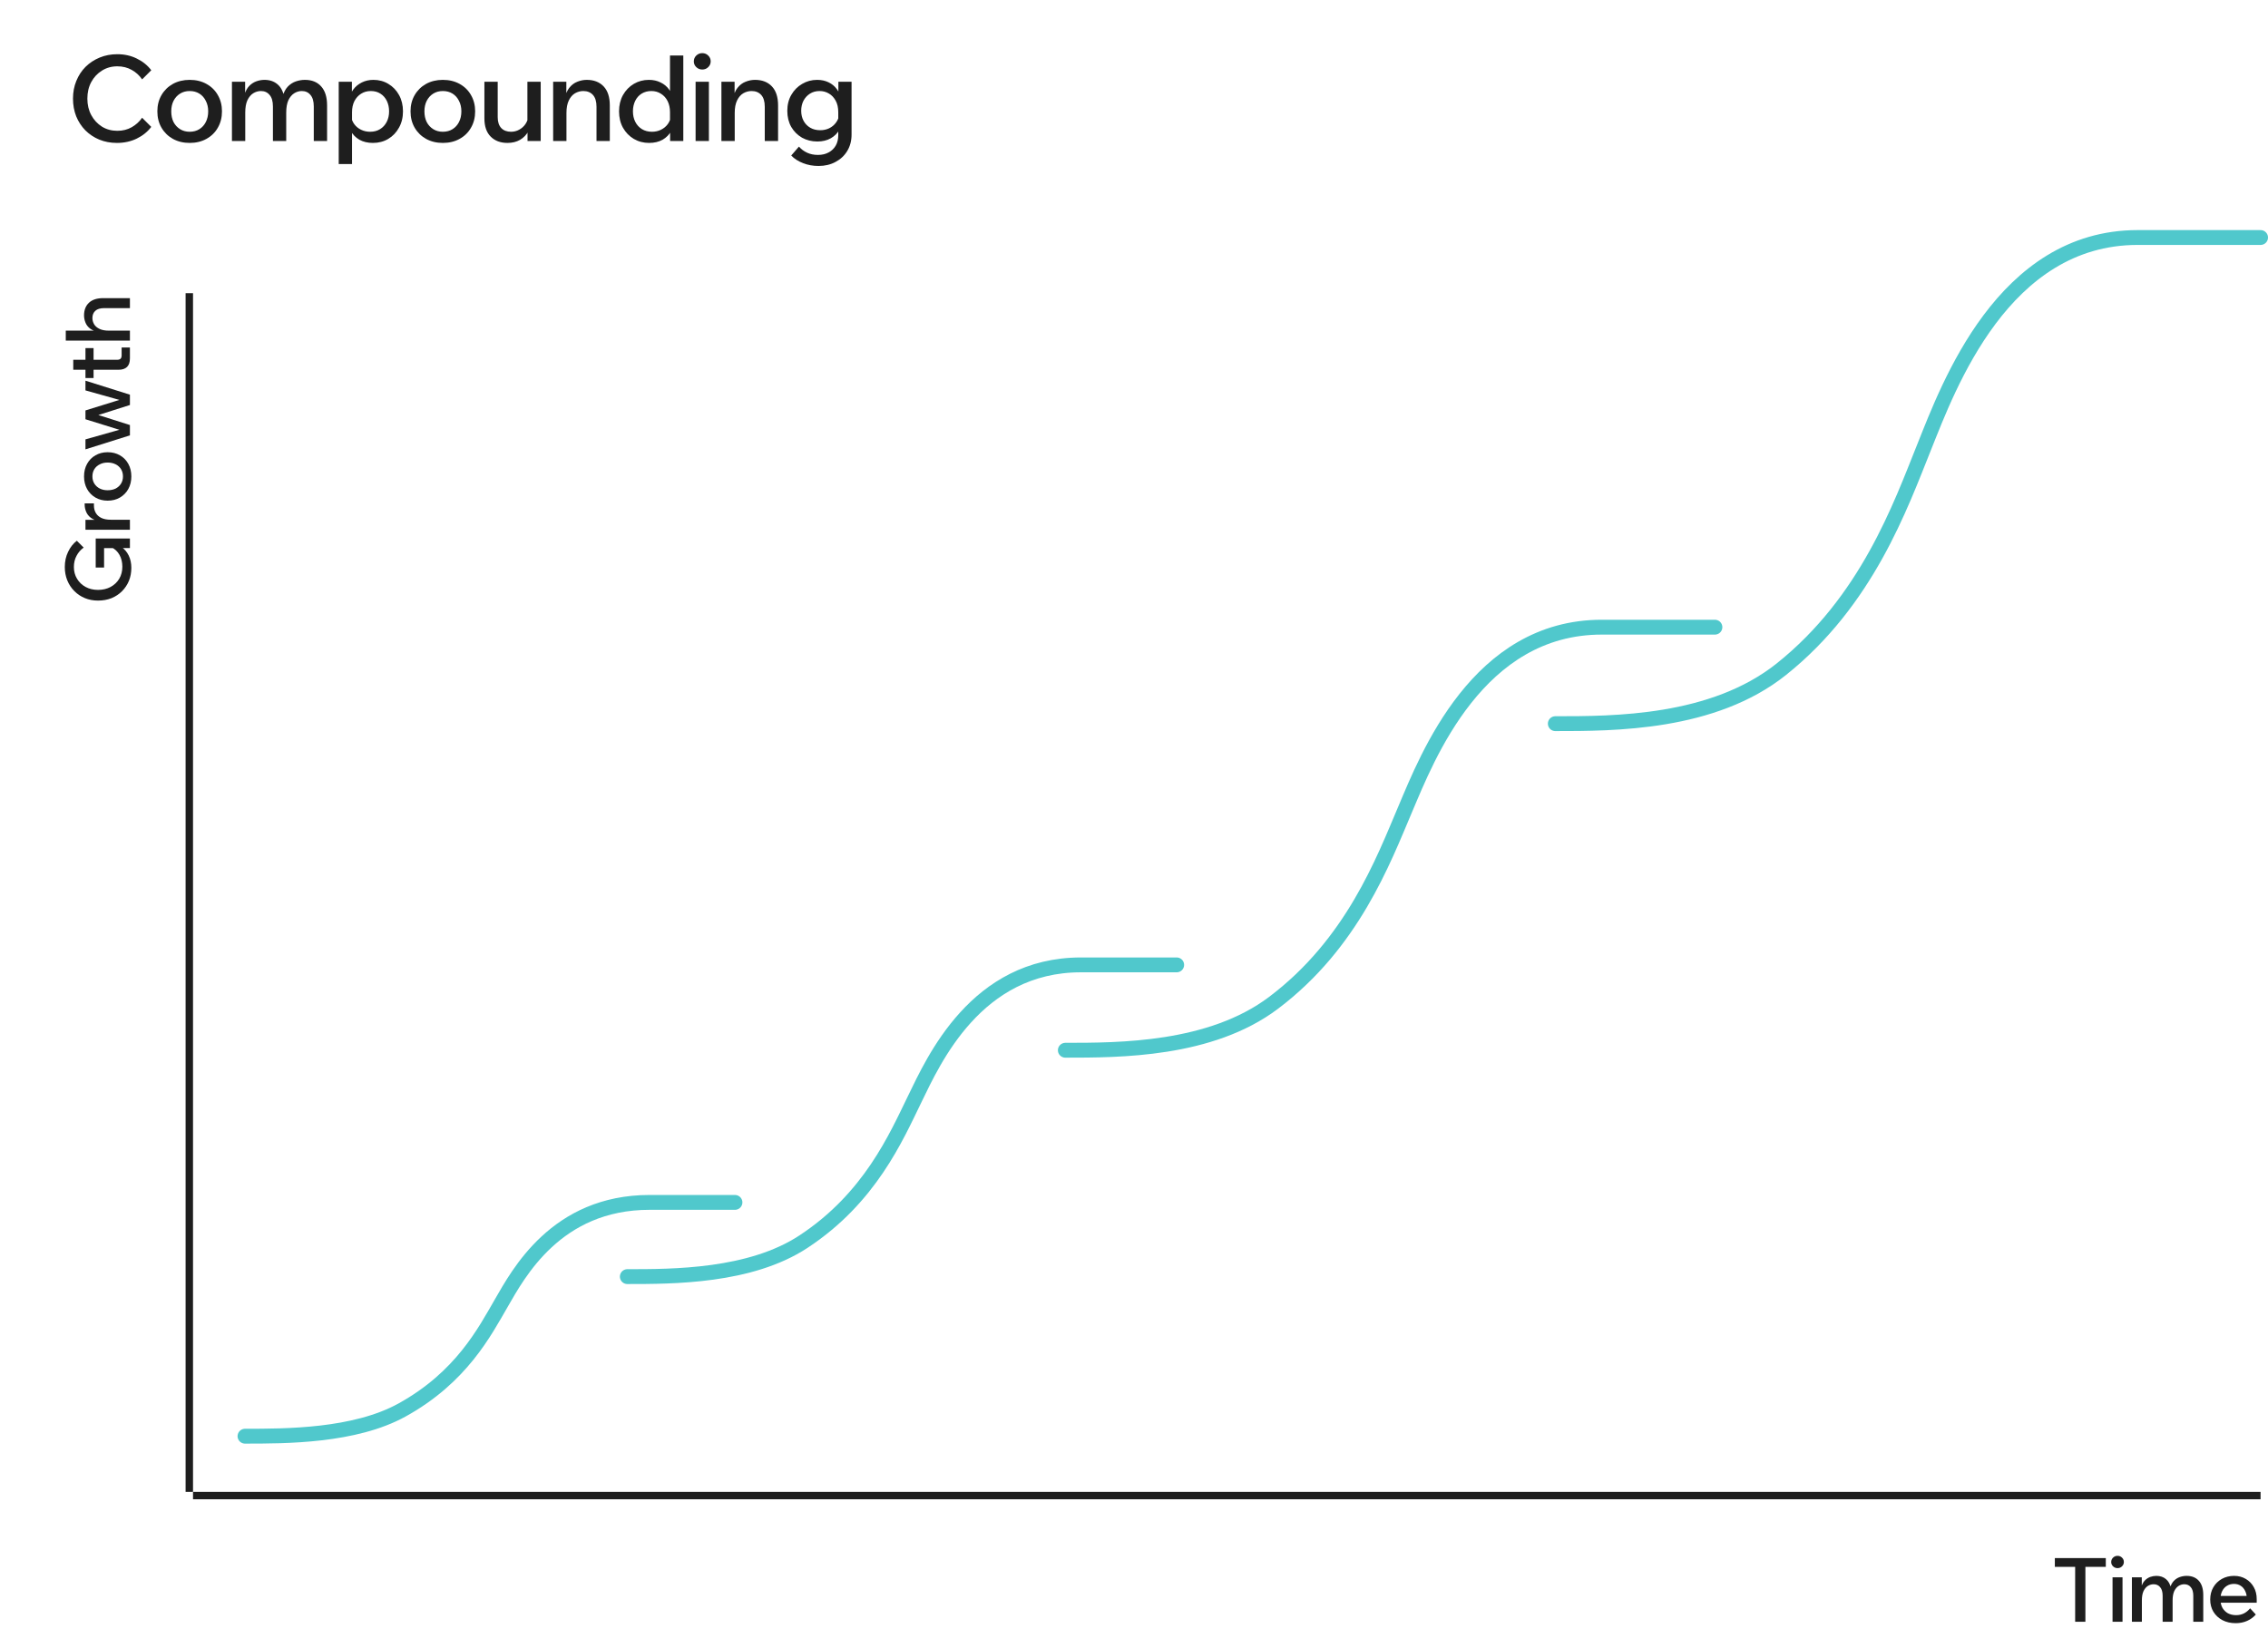
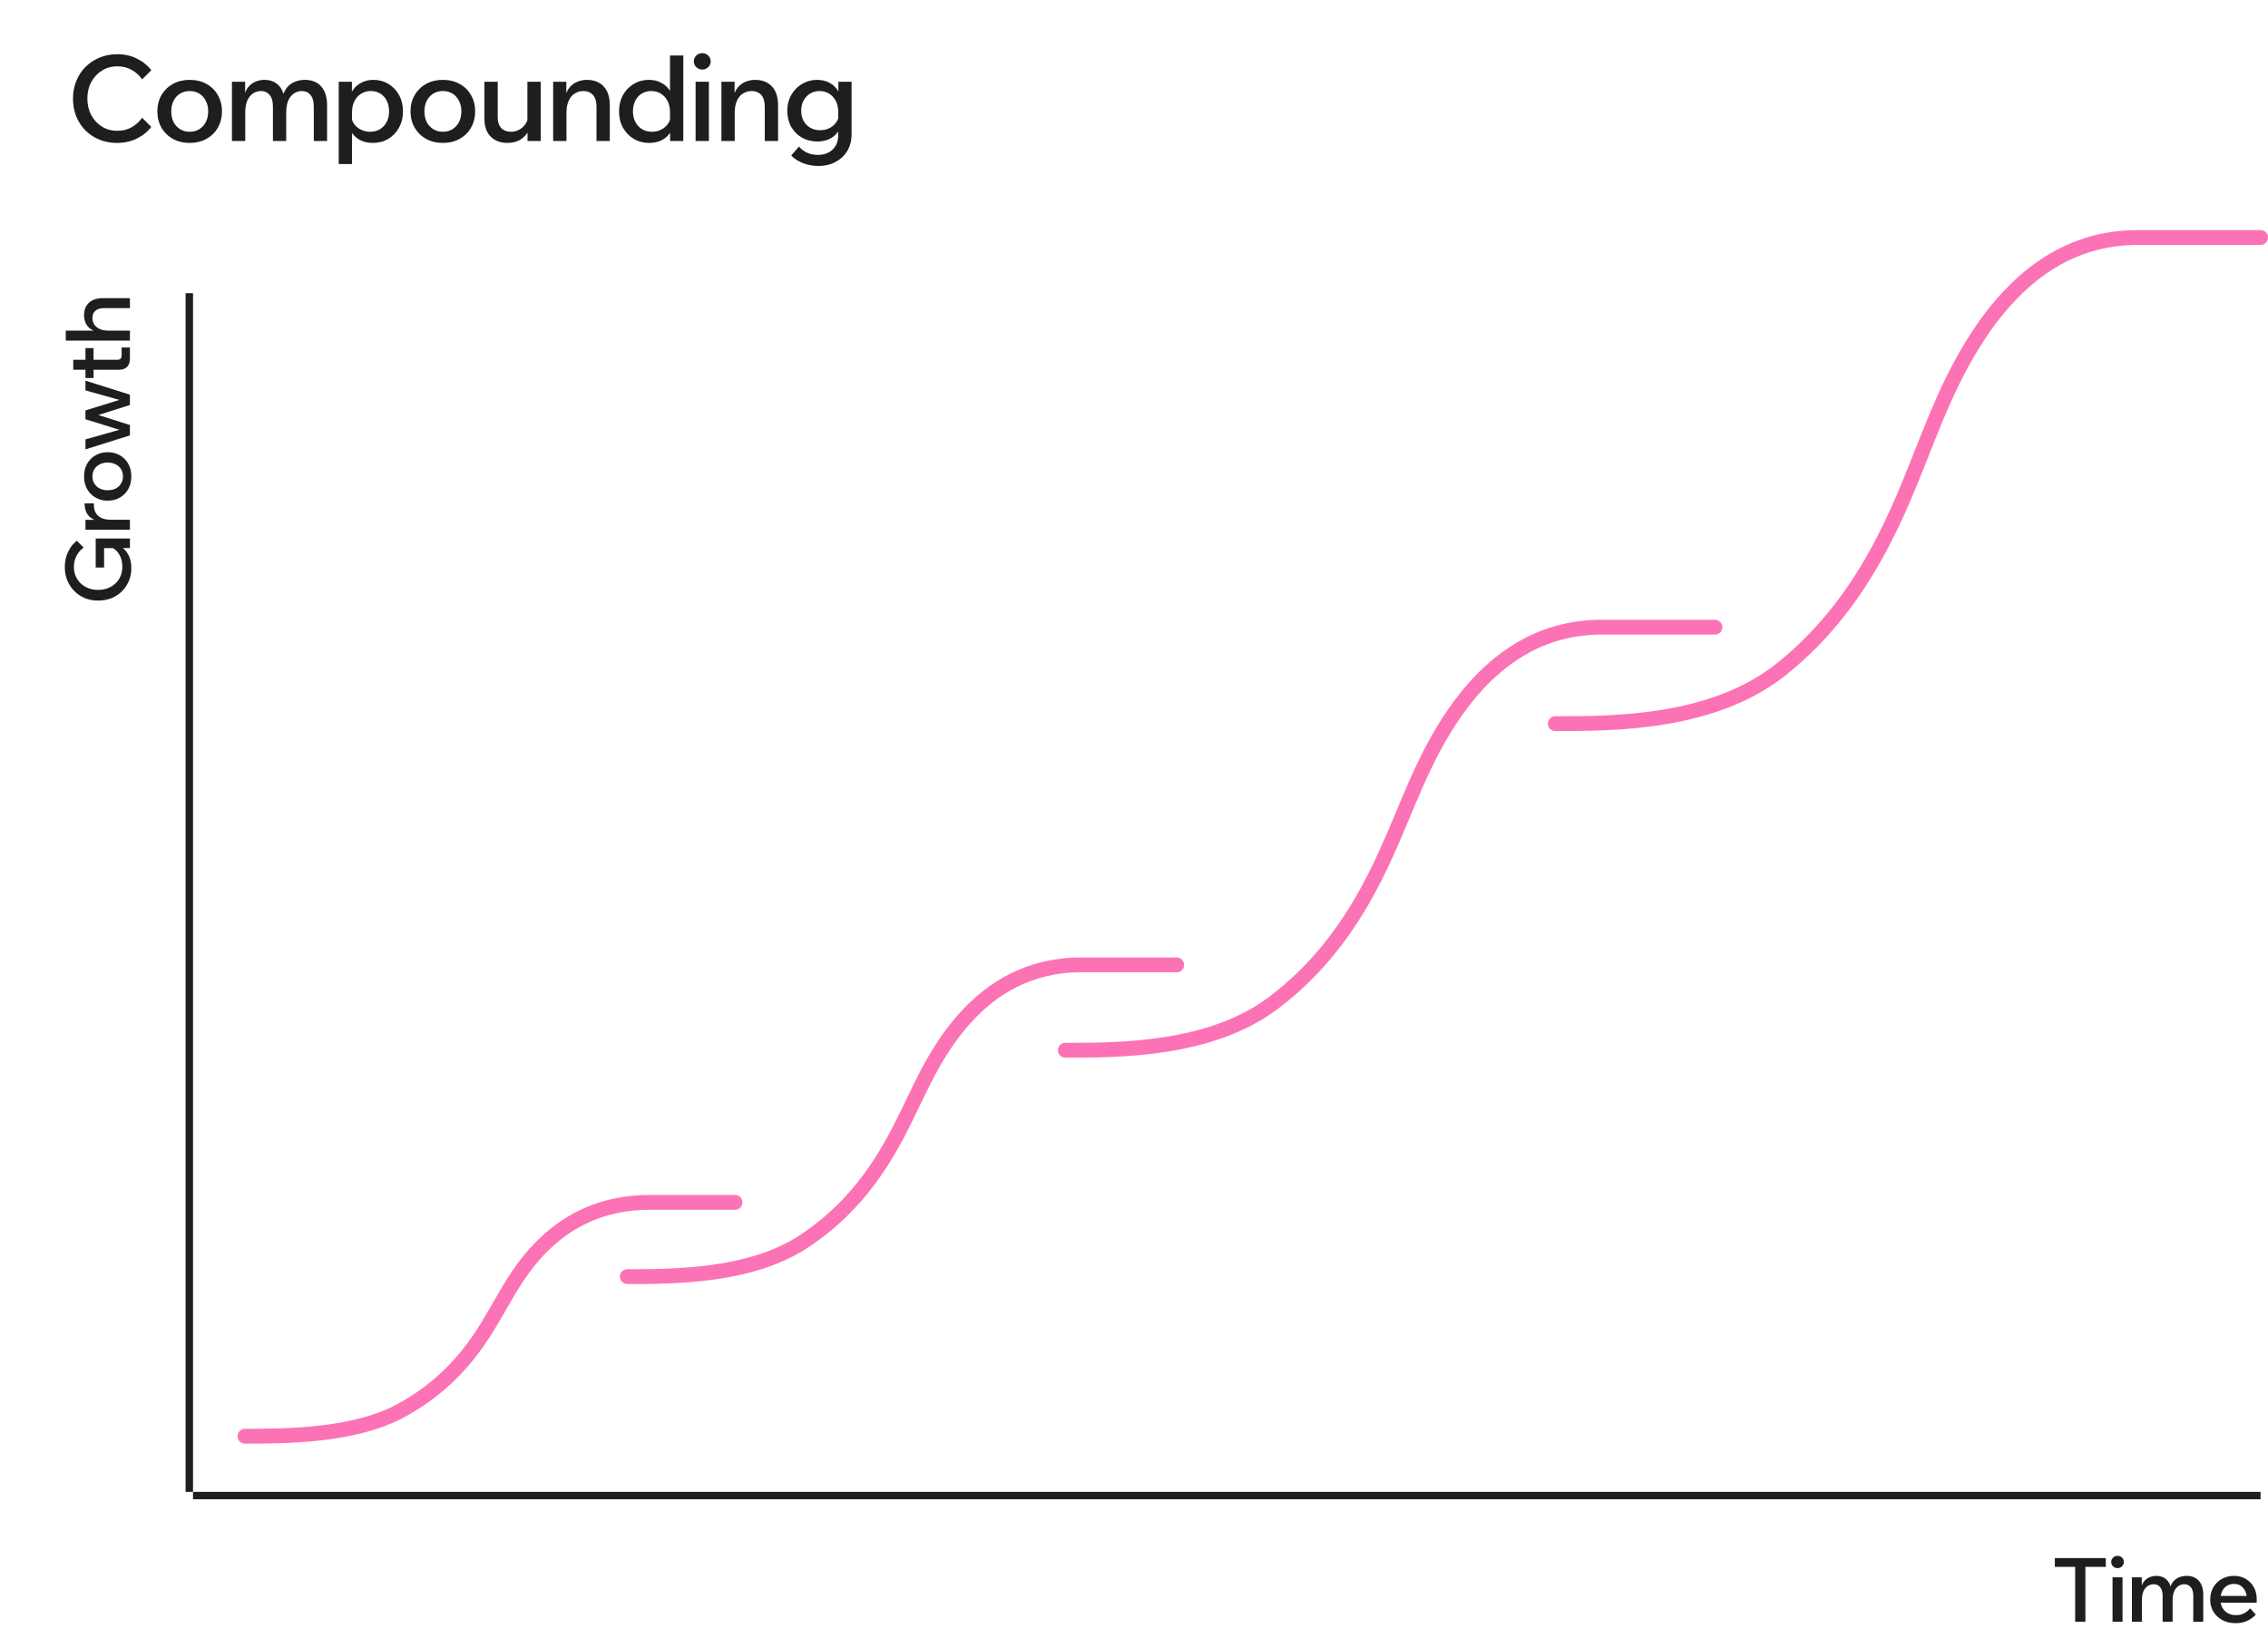
<svg xmlns="http://www.w3.org/2000/svg" width="611" height="444" viewBox="0 0 611 444" fill="none">
-   <path d="M66 387C76.946 387 95.508 387.018 108.313 379.94C124.318 371.094 130.573 358.851 135.081 351.077C139.588 343.302 149.798 323.999 175.003 324C184.478 324.001 198 324 198 324" stroke="#50C8CC" stroke-width="4" stroke-linecap="round" />
-   <path d="M169 344C181.273 344 202.085 344.024 216.442 334.587C234.387 322.791 241.4 306.468 246.454 296.102C251.508 285.736 262.956 259.998 291.215 260C301.839 260.001 317 260 317 260" stroke="#50C8CC" stroke-width="4" stroke-linecap="round" />
-   <path d="M287 283C301.512 283 326.121 283.032 343.096 270.226C364.316 254.217 372.609 232.064 378.584 217.996C384.56 203.928 398.096 168.997 431.511 169C444.073 169.001 462 169 462 169" stroke="#50C8CC" stroke-width="4" stroke-linecap="round" />
-   <path d="M419 195C434.756 195 461.474 195.037 479.905 180.321C502.943 161.925 511.946 136.468 518.434 120.302C524.922 104.136 539.619 63.997 575.898 64C589.537 64.001 609 64 609 64" stroke="#50C8CC" stroke-width="4" stroke-linecap="round" />
+   <path d="M66 387C76.946 387 95.508 387.018 108.313 379.94C124.318 371.094 130.573 358.851 135.081 351.077C139.588 343.302 149.798 323.999 175.003 324C184.478 324.001 198 324 198 324" stroke="#FC73B5" stroke-width="4" stroke-linecap="round" />
+   <path d="M169 344C181.273 344 202.085 344.024 216.442 334.587C234.387 322.791 241.4 306.468 246.454 296.102C251.508 285.736 262.956 259.998 291.215 260C301.839 260.001 317 260 317 260" stroke="#FC73B5" stroke-width="4" stroke-linecap="round" />
+   <path d="M287 283C301.512 283 326.121 283.032 343.096 270.226C364.316 254.217 372.609 232.064 378.584 217.996C384.56 203.928 398.096 168.997 431.511 169C444.073 169.001 462 169 462 169" stroke="#FC73B5" stroke-width="4" stroke-linecap="round" />
+   <path d="M419 195C434.756 195 461.474 195.037 479.905 180.321C502.943 161.925 511.946 136.468 518.434 120.302C524.922 104.136 539.619 63.997 575.898 64C589.537 64.001 609 64 609 64" stroke="#FC73B5" stroke-width="4" stroke-linecap="round" />
  <line x1="51" y1="402" x2="51" y2="79" stroke="#1E1E1E" stroke-width="2" />
  <line x1="609" y1="403" x2="52" y2="403" stroke="#1E1E1E" stroke-width="2" />
  <path d="M38.288 31.728L40.752 34.192C39.749 35.515 38.437 36.571 36.816 37.36C35.216 38.128 33.445 38.512 31.504 38.512C29.776 38.512 28.187 38.213 26.736 37.616C25.307 37.019 24.059 36.187 22.992 35.12C21.947 34.053 21.125 32.795 20.528 31.344C19.952 29.872 19.664 28.283 19.664 26.576C19.664 24.848 19.963 23.259 20.56 21.808C21.157 20.336 21.989 19.067 23.056 18C24.144 16.933 25.413 16.101 26.864 15.504C28.315 14.907 29.893 14.608 31.6 14.608C33.541 14.608 35.301 15.003 36.88 15.792C38.459 16.56 39.749 17.605 40.752 18.928L38.288 21.392C37.541 20.304 36.603 19.451 35.472 18.832C34.341 18.192 33.051 17.872 31.6 17.872C30.064 17.872 28.688 18.256 27.472 19.024C26.256 19.771 25.296 20.795 24.592 22.096C23.888 23.397 23.536 24.891 23.536 26.576C23.536 28.24 23.888 29.723 24.592 31.024C25.296 32.325 26.256 33.36 27.472 34.128C28.688 34.875 30.064 35.248 31.6 35.248C33.051 35.248 34.341 34.928 35.472 34.288C36.603 33.648 37.541 32.795 38.288 31.728ZM51.096 38.512C49.41 38.512 47.906 38.149 46.584 37.424C45.282 36.699 44.258 35.696 43.511 34.416C42.765 33.136 42.392 31.664 42.392 30C42.392 28.357 42.765 26.896 43.511 25.616C44.258 24.336 45.282 23.333 46.584 22.608C47.906 21.883 49.41 21.52 51.096 21.52C52.802 21.52 54.306 21.883 55.608 22.608C56.93 23.333 57.954 24.336 58.679 25.616C59.426 26.896 59.8 28.357 59.8 30C59.8 31.664 59.426 33.136 58.679 34.416C57.954 35.696 56.93 36.699 55.608 37.424C54.306 38.149 52.802 38.512 51.096 38.512ZM51.096 35.504C52.098 35.504 52.973 35.269 53.719 34.8C54.466 34.331 55.042 33.691 55.447 32.88C55.874 32.048 56.087 31.088 56.087 30C56.087 28.933 55.874 27.995 55.447 27.184C55.042 26.352 54.466 25.701 53.719 25.232C52.973 24.763 52.098 24.528 51.096 24.528C50.114 24.528 49.25 24.763 48.504 25.232C47.757 25.701 47.17 26.352 46.743 27.184C46.338 27.995 46.136 28.933 46.136 30C46.136 31.088 46.338 32.048 46.743 32.88C47.17 33.691 47.757 34.331 48.504 34.8C49.25 35.269 50.114 35.504 51.096 35.504ZM88.117 38H84.533V28.688C84.533 27.301 84.235 26.267 83.637 25.584C83.061 24.88 82.283 24.528 81.301 24.528C80.576 24.528 79.893 24.731 79.253 25.136C78.613 25.541 78.091 26.171 77.685 27.024C77.301 27.877 77.109 28.987 77.109 30.352V38H73.525V28.688C73.525 27.301 73.227 26.267 72.629 25.584C72.053 24.88 71.275 24.528 70.293 24.528C69.568 24.528 68.875 24.731 68.213 25.136C67.573 25.541 67.051 26.171 66.645 27.024C66.261 27.877 66.069 28.987 66.069 30.352V38H62.485V22.032H66.037V25.712L65.813 25.68C66.112 24.613 66.549 23.781 67.125 23.184C67.701 22.587 68.352 22.16 69.077 21.904C69.803 21.648 70.528 21.52 71.253 21.52C72.64 21.52 73.792 21.904 74.709 22.672C75.627 23.419 76.235 24.528 76.533 26L76.117 26.032C76.437 24.901 76.907 24.005 77.525 23.344C78.165 22.683 78.891 22.213 79.701 21.936C80.512 21.659 81.323 21.52 82.133 21.52C84.011 21.52 85.472 22.107 86.517 23.28C87.584 24.453 88.117 26.16 88.117 28.4V38ZM94.835 44.208H91.251V22.032H94.803V26.96H94.035C94.185 25.893 94.558 24.955 95.156 24.144C95.753 23.333 96.521 22.693 97.46 22.224C98.398 21.755 99.444 21.52 100.596 21.52C102.089 21.52 103.433 21.883 104.628 22.608C105.844 23.333 106.804 24.336 107.508 25.616C108.212 26.896 108.564 28.357 108.564 30C108.564 31.664 108.201 33.136 107.476 34.416C106.772 35.696 105.812 36.699 104.596 37.424C103.38 38.149 102.004 38.512 100.468 38.512C99.059 38.512 97.844 38.224 96.82 37.648C95.796 37.051 95.017 36.251 94.484 35.248C93.972 34.224 93.758 33.083 93.844 31.824L94.579 31.248C94.686 32.08 94.974 32.816 95.444 33.456C95.913 34.096 96.521 34.597 97.267 34.96C98.014 35.323 98.825 35.504 99.7 35.504C100.745 35.504 101.641 35.269 102.388 34.8C103.156 34.331 103.753 33.68 104.18 32.848C104.606 32.016 104.82 31.067 104.82 30C104.82 28.955 104.617 28.016 104.212 27.184C103.806 26.352 103.23 25.701 102.484 25.232C101.758 24.763 100.894 24.528 99.891 24.528C98.91 24.528 98.035 24.773 97.267 25.264C96.521 25.733 95.924 26.395 95.475 27.248C95.049 28.101 94.835 29.104 94.835 30.256V44.208ZM119.301 38.512C117.615 38.512 116.111 38.149 114.789 37.424C113.487 36.699 112.463 35.696 111.717 34.416C110.97 33.136 110.597 31.664 110.597 30C110.597 28.357 110.97 26.896 111.717 25.616C112.463 24.336 113.487 23.333 114.789 22.608C116.111 21.883 117.615 21.52 119.301 21.52C121.007 21.52 122.511 21.883 123.813 22.608C125.135 23.333 126.159 24.336 126.885 25.616C127.631 26.896 128.005 28.357 128.005 30C128.005 31.664 127.631 33.136 126.885 34.416C126.159 35.696 125.135 36.699 123.813 37.424C122.511 38.149 121.007 38.512 119.301 38.512ZM119.301 35.504C120.303 35.504 121.178 35.269 121.925 34.8C122.671 34.331 123.247 33.691 123.653 32.88C124.079 32.048 124.293 31.088 124.293 30C124.293 28.933 124.079 27.995 123.653 27.184C123.247 26.352 122.671 25.701 121.925 25.232C121.178 24.763 120.303 24.528 119.301 24.528C118.319 24.528 117.455 24.763 116.709 25.232C115.962 25.701 115.375 26.352 114.949 27.184C114.543 27.995 114.341 28.933 114.341 30C114.341 31.088 114.543 32.048 114.949 32.88C115.375 33.691 115.962 34.331 116.709 34.8C117.455 35.269 118.319 35.504 119.301 35.504ZM145.666 38H142.114V34.928L142.082 34.032V22.032H145.666V38ZM142.338 31.248L143.074 31.856C143.138 33.157 142.904 34.309 142.37 35.312C141.837 36.315 141.08 37.104 140.098 37.68C139.138 38.235 138.008 38.512 136.706 38.512C134.829 38.512 133.325 37.947 132.194 36.816C131.064 35.685 130.498 34.053 130.498 31.92V22.032H134.082V31.568C134.082 32.848 134.402 33.829 135.042 34.512C135.682 35.173 136.557 35.504 137.666 35.504C138.456 35.504 139.181 35.323 139.842 34.96C140.525 34.597 141.09 34.096 141.538 33.456C141.986 32.816 142.253 32.08 142.338 31.248ZM164.283 38H160.699V28.784C160.699 27.355 160.379 26.288 159.739 25.584C159.099 24.88 158.235 24.528 157.147 24.528C156.358 24.528 155.611 24.731 154.907 25.136C154.224 25.541 153.67 26.181 153.243 27.056C152.816 27.931 152.603 29.061 152.603 30.448V38H149.019V22.032H152.571V26.96H152.091C152.304 25.552 152.72 24.464 153.339 23.696C153.958 22.907 154.683 22.352 155.515 22.032C156.347 21.691 157.2 21.52 158.075 21.52C159.995 21.52 161.51 22.107 162.619 23.28C163.728 24.453 164.283 26.16 164.283 28.4V38ZM184.082 38H180.53V34.032L180.498 33.872V30.256C180.498 29.104 180.285 28.101 179.858 27.248C179.432 26.395 178.834 25.733 178.066 25.264C177.32 24.773 176.456 24.528 175.474 24.528C174.493 24.528 173.618 24.763 172.85 25.232C172.104 25.701 171.528 26.352 171.122 27.184C170.717 28.016 170.514 28.955 170.514 30C170.514 31.067 170.728 32.016 171.154 32.848C171.581 33.68 172.178 34.331 172.946 34.8C173.714 35.269 174.61 35.504 175.634 35.504C176.53 35.504 177.341 35.323 178.066 34.96C178.813 34.597 179.421 34.096 179.89 33.456C180.36 32.816 180.648 32.08 180.754 31.248L181.49 31.824C181.597 33.083 181.384 34.224 180.85 35.248C180.317 36.251 179.538 37.051 178.514 37.648C177.49 38.224 176.274 38.512 174.866 38.512C173.352 38.512 171.976 38.149 170.738 37.424C169.522 36.699 168.552 35.696 167.826 34.416C167.122 33.136 166.77 31.664 166.77 30C166.77 28.357 167.122 26.896 167.826 25.616C168.552 24.336 169.522 23.333 170.738 22.608C171.954 21.883 173.309 21.52 174.802 21.52C175.997 21.52 177.053 21.755 177.97 22.224C178.909 22.672 179.666 23.301 180.242 24.112C180.84 24.923 181.213 25.872 181.362 26.96H180.498V14.96H184.082V38ZM190.979 38H187.395V22.032H190.979V38ZM189.187 18.736C188.569 18.736 188.035 18.523 187.587 18.096C187.139 17.669 186.915 17.157 186.915 16.56C186.915 15.92 187.139 15.387 187.587 14.96C188.035 14.533 188.569 14.32 189.187 14.32C189.827 14.32 190.361 14.533 190.787 14.96C191.235 15.387 191.459 15.909 191.459 16.528C191.459 17.147 191.235 17.669 190.787 18.096C190.361 18.523 189.827 18.736 189.187 18.736ZM209.613 38H206.029V28.784C206.029 27.355 205.709 26.288 205.069 25.584C204.429 24.88 203.565 24.528 202.477 24.528C201.688 24.528 200.941 24.731 200.237 25.136C199.554 25.541 199 26.181 198.573 27.056C198.146 27.931 197.933 29.061 197.933 30.448V38H194.349V22.032H197.901V26.96H197.421C197.634 25.552 198.05 24.464 198.669 23.696C199.288 22.907 200.013 22.352 200.845 22.032C201.677 21.691 202.53 21.52 203.405 21.52C205.325 21.52 206.84 22.107 207.949 23.28C209.058 24.453 209.613 26.16 209.613 28.4V38ZM229.412 36.24C229.412 37.925 229.028 39.397 228.26 40.656C227.492 41.936 226.436 42.928 225.092 43.632C223.77 44.357 222.244 44.72 220.516 44.72C219.002 44.72 217.604 44.464 216.324 43.952C215.044 43.461 213.988 42.779 213.156 41.904L215.236 39.504C215.855 40.208 216.58 40.752 217.412 41.136C218.266 41.541 219.247 41.744 220.356 41.744C221.466 41.744 222.426 41.52 223.236 41.072C224.068 40.624 224.708 40.005 225.156 39.216C225.604 38.427 225.828 37.488 225.828 36.4V30.256C225.828 28.997 225.594 27.952 225.124 27.12C224.655 26.267 224.047 25.627 223.3 25.2C222.554 24.752 221.722 24.528 220.804 24.528C219.823 24.528 218.959 24.763 218.212 25.232C217.466 25.701 216.879 26.341 216.452 27.152C216.047 27.941 215.844 28.837 215.844 29.84C215.844 30.864 216.058 31.771 216.484 32.56C216.911 33.349 217.508 33.968 218.276 34.416C219.044 34.864 219.94 35.088 220.964 35.088C221.839 35.088 222.639 34.917 223.364 34.576C224.111 34.213 224.719 33.712 225.188 33.072C225.679 32.432 225.978 31.696 226.084 30.864L226.852 31.44C226.959 32.699 226.735 33.84 226.18 34.864C225.647 35.867 224.858 36.667 223.812 37.264C222.788 37.84 221.583 38.128 220.196 38.128C218.682 38.128 217.306 37.787 216.068 37.104C214.852 36.4 213.882 35.429 213.156 34.192C212.452 32.933 212.1 31.493 212.1 29.872C212.1 28.229 212.463 26.789 213.188 25.552C213.914 24.293 214.884 23.312 216.1 22.608C217.316 21.883 218.66 21.52 220.132 21.52C221.263 21.52 222.276 21.733 223.172 22.16C224.09 22.587 224.847 23.205 225.444 24.016C226.063 24.827 226.458 25.808 226.628 26.96H225.86V22.032H229.412V36.24Z" fill="#1E1E1E" />
  <path d="M35 145.108L35 147.676L32.576 147.676L32.696 147.388C33.544 147.948 34.208 148.724 34.688 149.716C35.152 150.692 35.384 151.788 35.384 153.004C35.384 154.268 35.168 155.436 34.736 156.508C34.288 157.58 33.664 158.516 32.864 159.316C32.064 160.116 31.12 160.74 30.032 161.188C28.928 161.62 27.72 161.836 26.408 161.836C25.128 161.836 23.944 161.612 22.856 161.164C21.768 160.716 20.824 160.084 20.024 159.268C19.208 158.452 18.576 157.492 18.128 156.388C17.68 155.284 17.456 154.084 17.456 152.788C17.456 151.284 17.752 149.924 18.344 148.708C18.92 147.476 19.704 146.476 20.696 145.708L22.544 147.556C21.728 148.132 21.088 148.868 20.624 149.764C20.144 150.644 19.904 151.652 19.904 152.788C19.904 153.972 20.192 155.036 20.768 155.98C21.328 156.908 22.096 157.636 23.072 158.164C24.048 158.692 25.16 158.956 26.408 158.956C27.672 158.956 28.8 158.692 29.792 158.164C30.784 157.62 31.56 156.884 32.12 155.956C32.68 155.012 32.96 153.932 32.96 152.716C32.96 151.516 32.704 150.452 32.192 149.524C31.664 148.58 30.936 147.9 30.008 147.484L30.944 147.7L28.04 147.7L28.04 152.932L25.784 152.932L25.784 145.108L35 145.108ZM22.808 135.636L25.304 135.636L25.304 136.212C25.304 136.948 25.464 137.604 25.784 138.18C26.104 138.756 26.6 139.212 27.272 139.548C27.944 139.884 28.824 140.052 29.912 140.052L35 140.052L35 142.74L23.024 142.74L23.024 140.076L26.888 140.076L26.888 140.436C25.848 140.276 25.032 139.964 24.44 139.5C23.848 139.036 23.432 138.492 23.192 137.868C22.936 137.244 22.808 136.62 22.808 135.996L22.808 135.636ZM35.384 128.383C35.384 129.647 35.112 130.775 34.568 131.767C34.024 132.743 33.272 133.511 32.312 134.071C31.352 134.631 30.248 134.911 29 134.911C27.768 134.911 26.672 134.631 25.712 134.071C24.752 133.511 24 132.743 23.456 131.767C22.912 130.775 22.64 129.647 22.64 128.383C22.64 127.103 22.912 125.975 23.456 124.999C24 124.007 24.752 123.239 25.712 122.695C26.672 122.135 27.768 121.855 29 121.855C30.248 121.855 31.352 122.135 32.312 122.695C33.272 123.239 34.024 124.007 34.568 124.999C35.112 125.975 35.384 127.103 35.384 128.383ZM33.128 128.383C33.128 127.631 32.952 126.975 32.6 126.415C32.248 125.855 31.768 125.423 31.16 125.119C30.536 124.799 29.816 124.639 29 124.639C28.2 124.639 27.496 124.799 26.888 125.119C26.264 125.423 25.776 125.855 25.424 126.415C25.072 126.975 24.896 127.631 24.896 128.383C24.896 129.119 25.072 129.767 25.424 130.327C25.776 130.887 26.264 131.327 26.888 131.647C27.496 131.951 28.2 132.103 29 132.103C29.816 132.103 30.536 131.951 31.16 131.647C31.768 131.327 32.248 130.887 32.6 130.327C32.952 129.767 33.128 129.119 33.128 128.383ZM35 106.349L35 109.133L25.4 112.181L25.4 111.485L35 114.533L35 117.317L23.024 121.085L23.024 118.397L33.464 115.445L33.464 116.213L23.024 112.973L23.024 110.597L33.464 107.357L33.464 108.125L23.024 105.197L23.024 102.581L35 106.349ZM35 93.637L35 96.589C35 97.597 34.744 98.357 34.232 98.869C33.704 99.381 32.944 99.637 31.952 99.637L19.736 99.637L19.736 96.949L31.544 96.949C31.96 96.949 32.272 96.853 32.48 96.661C32.672 96.469 32.768 96.165 32.768 95.749L32.768 93.637L35 93.637ZM25.208 93.805L25.208 101.869L23.024 101.869L23.024 93.805L25.208 93.805ZM35 80.337L35 83.025L28.088 83.025C27.016 83.025 26.216 83.265 25.688 83.745C25.16 84.225 24.896 84.873 24.896 85.689C24.896 86.281 25.048 86.841 25.352 87.369C25.656 87.881 26.136 88.297 26.792 88.617C27.448 88.937 28.296 89.097 29.336 89.097L35 89.097L35 91.785L17.72 91.785L17.72 89.097L26.72 89.097L26.72 89.457C25.664 89.297 24.848 88.993 24.272 88.545C23.68 88.081 23.264 87.537 23.024 86.913C22.768 86.289 22.64 85.649 22.64 84.993C22.64 83.553 23.08 82.417 23.96 81.585C24.84 80.753 26.12 80.337 27.8 80.337L35 80.337Z" fill="#1E1E1E" />
  <path d="M561.808 437H559.048V421.976H561.808V437ZM567.304 422.216H553.576V419.84H567.304V422.216ZM571.808 437H569.12V425.024H571.808V437ZM570.464 422.552C570 422.552 569.6 422.392 569.264 422.072C568.928 421.752 568.76 421.368 568.76 420.92C568.76 420.44 568.928 420.04 569.264 419.72C569.6 419.4 570 419.24 570.464 419.24C570.944 419.24 571.344 419.4 571.664 419.72C572 420.04 572.168 420.432 572.168 420.896C572.168 421.36 572 421.752 571.664 422.072C571.344 422.392 570.944 422.552 570.464 422.552ZM593.559 437H590.871V430.016C590.871 428.976 590.647 428.2 590.199 427.688C589.767 427.16 589.183 426.896 588.447 426.896C587.903 426.896 587.391 427.048 586.911 427.352C586.431 427.656 586.039 428.128 585.735 428.768C585.447 429.408 585.303 430.24 585.303 431.264V437H582.615V430.016C582.615 428.976 582.391 428.2 581.943 427.688C581.511 427.16 580.927 426.896 580.191 426.896C579.647 426.896 579.127 427.048 578.631 427.352C578.151 427.656 577.759 428.128 577.455 428.768C577.167 429.408 577.023 430.24 577.023 431.264V437H574.335V425.024H576.999V427.784L576.831 427.76C577.055 426.96 577.383 426.336 577.815 425.888C578.247 425.44 578.735 425.12 579.279 424.928C579.823 424.736 580.367 424.64 580.911 424.64C581.951 424.64 582.815 424.928 583.503 425.504C584.191 426.064 584.647 426.896 584.871 428L584.559 428.024C584.799 427.176 585.151 426.504 585.615 426.008C586.095 425.512 586.639 425.16 587.247 424.952C587.855 424.744 588.463 424.64 589.071 424.64C590.479 424.64 591.575 425.08 592.359 425.96C593.159 426.84 593.559 428.12 593.559 429.8V437ZM606.182 433.376L607.718 435.056C607.094 435.776 606.318 436.344 605.39 436.76C604.462 437.176 603.43 437.384 602.294 437.384C600.95 437.384 599.758 437.112 598.718 436.568C597.694 436.024 596.886 435.272 596.294 434.312C595.718 433.352 595.43 432.256 595.43 431.024C595.43 429.776 595.71 428.672 596.27 427.712C596.83 426.752 597.598 426 598.574 425.456C599.55 424.912 600.646 424.64 601.862 424.64C603.046 424.64 604.094 424.912 605.006 425.456C605.918 425.984 606.638 426.72 607.166 427.664C607.694 428.592 607.958 429.672 607.958 430.904V431.048H605.294V430.784C605.294 429.984 605.142 429.288 604.838 428.696C604.55 428.088 604.15 427.624 603.638 427.304C603.126 426.968 602.526 426.8 601.838 426.8C601.118 426.8 600.478 426.976 599.918 427.328C599.374 427.664 598.95 428.144 598.646 428.768C598.342 429.376 598.19 430.112 598.19 430.976C598.19 431.84 598.366 432.592 598.718 433.232C599.086 433.872 599.582 434.368 600.206 434.72C600.846 435.056 601.582 435.224 602.414 435.224C603.934 435.224 605.19 434.608 606.182 433.376ZM607.958 431.864H597.302V430.04H607.574L607.958 430.928V431.864Z" fill="#1E1E1E" />
</svg>
